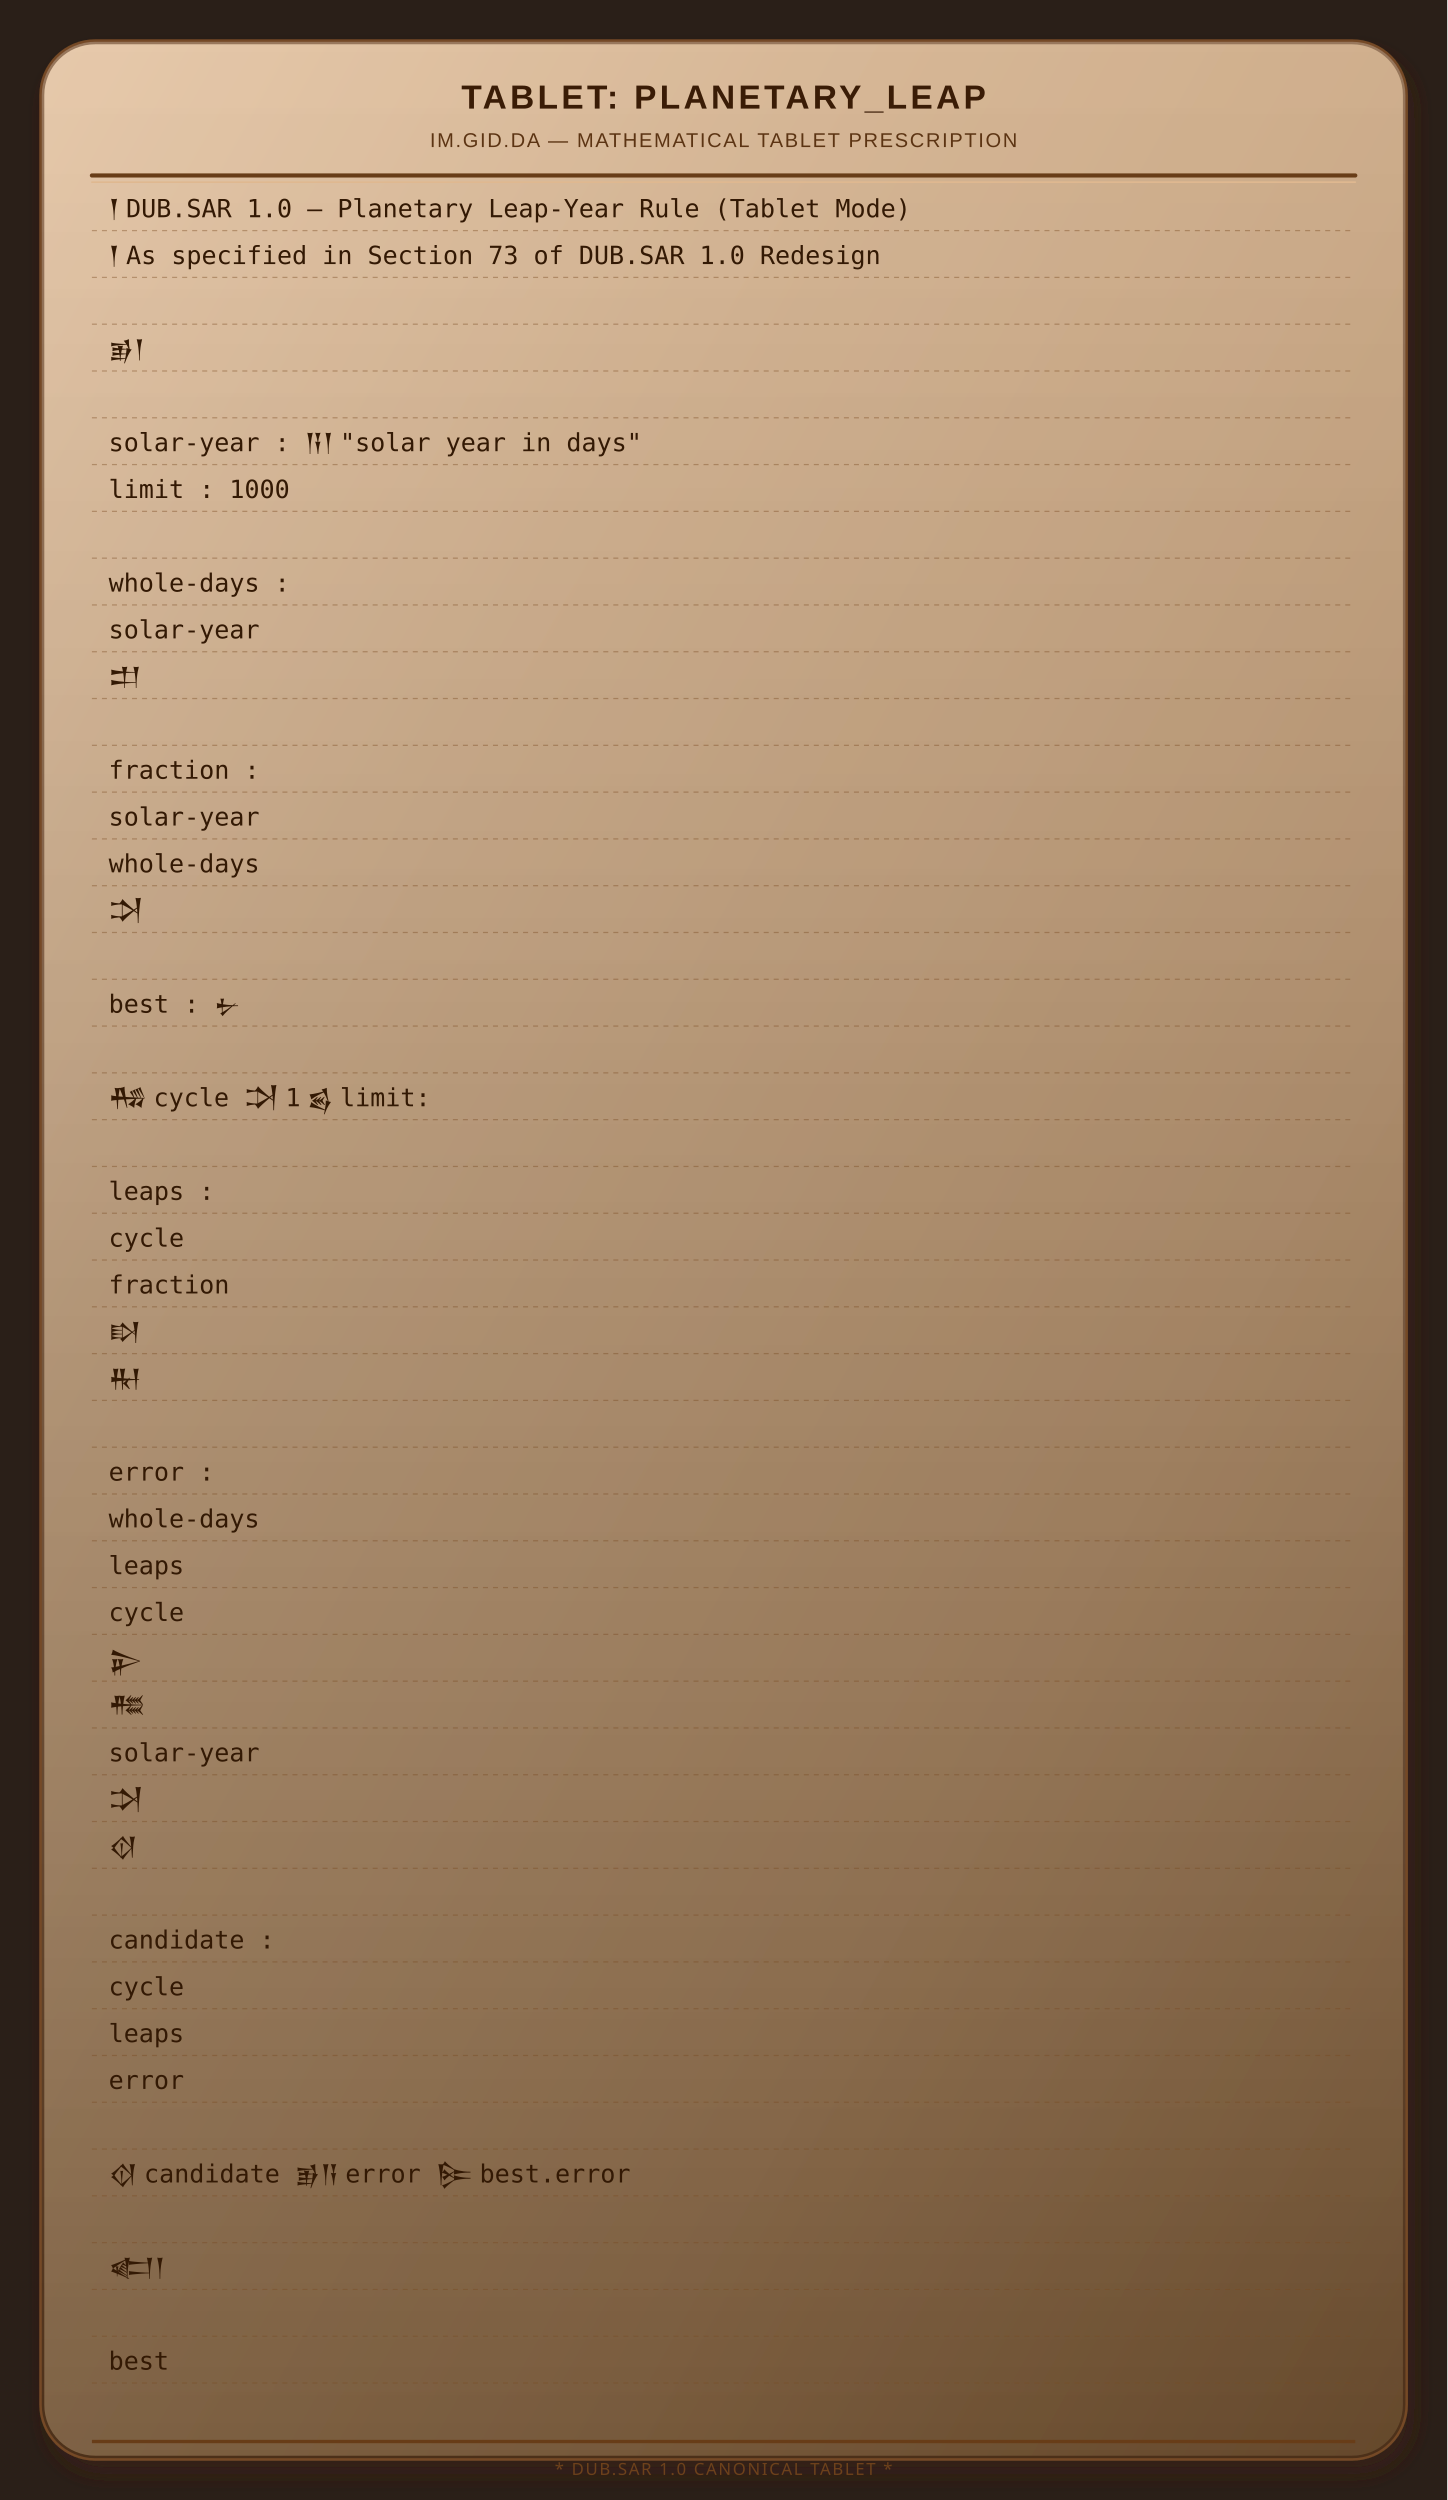
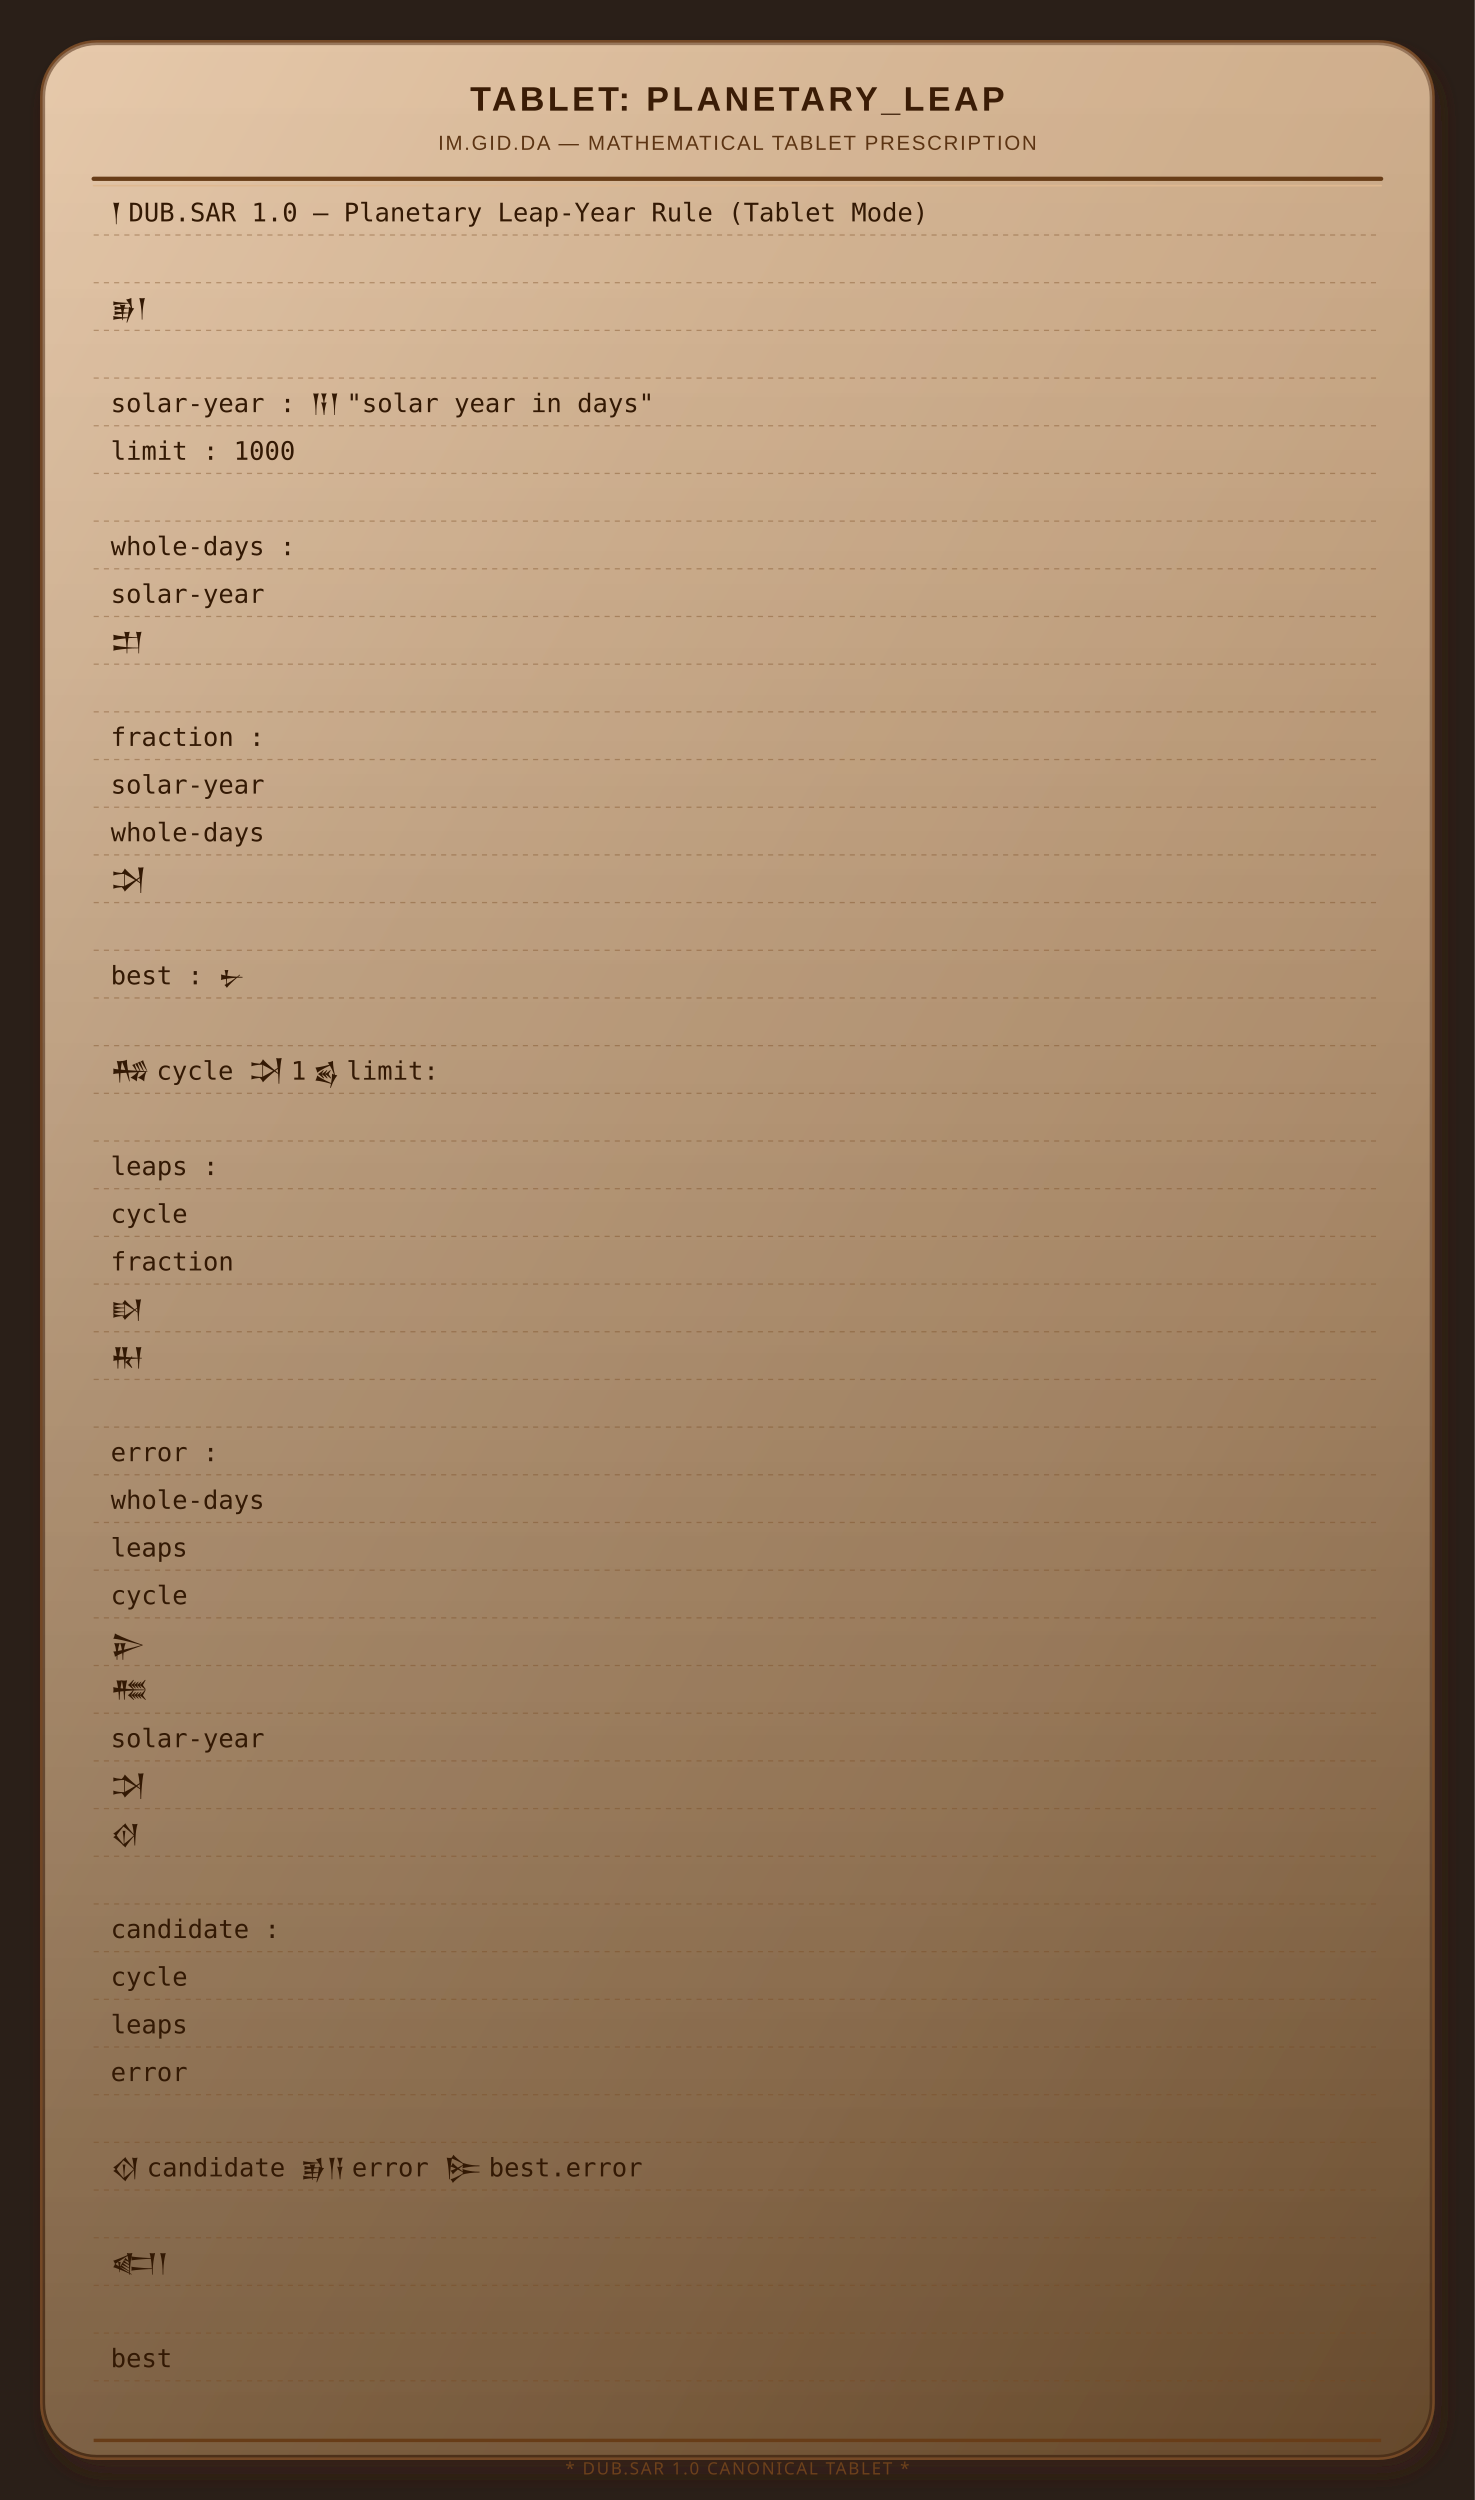
- <svg xmlns="http://www.w3.org/2000/svg" viewBox="0 0 866 1496" width="866" height="1496">
+ <svg xmlns="http://www.w3.org/2000/svg" viewBox="0 0 866 1468" width="866" height="1468">
  <defs>
    <linearGradient id="clayGradient" x1="0%" y1="0%" x2="100%" y2="100%">
      <stop offset="0%" stop-color="#dfb890" />
      <stop offset="30%" stop-color="#caa074" />
      <stop offset="70%" stop-color="#b6895b" />
      <stop offset="100%" stop-color="#9a6e42" />
    </linearGradient>
    <linearGradient id="edgeGlow" x1="0%" y1="0%" x2="0%" y2="100%">
      <stop offset="0%" stop-color="#fff" stop-opacity="0.25" />
      <stop offset="100%" stop-color="#000" stop-opacity="0.35" />
    </linearGradient>
    <filter id="clayShadow" x="-10%" y="-10%" width="130%" height="130%">
      <feDropShadow dx="4" dy="8" stdDeviation="6" flood-color="#3c200c" flood-opacity="0.55" />
    </filter>
  </defs>
-   <rect width="866" height="1496" fill="#2a1f18" />
-   <rect x="25" y="25" width="816" height="1446" rx="32" ry="32" fill="url(#clayGradient)" filter="url(#clayShadow)" stroke="#744a25" stroke-width="3" />
-   <rect x="25" y="25" width="816" height="1446" rx="32" ry="32" fill="url(#edgeGlow)" />
+   <rect width="866" height="1468" fill="#2a1f18" />
+   <rect x="25" y="25" width="816" height="1418" rx="32" ry="32" fill="url(#clayGradient)" filter="url(#clayShadow)" stroke="#744a25" stroke-width="3" />
+   <rect x="25" y="25" width="816" height="1418" rx="32" ry="32" fill="url(#edgeGlow)" />
  <text x="433.0" y="65" text-anchor="middle" font-family="sans-serif, Arial" font-weight="bold" font-size="20" fill="#3a1c06" letter-spacing="2">
    TABLET: PLANETARY_LEAP
  </text>
  <text x="433.0" y="88" text-anchor="middle" font-family="sans-serif, Arial" font-size="12" fill="#5c3413" letter-spacing="1">
    IM.GID.DA — MATHEMATICAL TABLET PRESCRIPTION
  </text>
  <line x1="55" y1="105" x2="811" y2="105" stroke="#683d18" stroke-width="2.5" stroke-linecap="round" />
  <line x1="55" y1="109" x2="811" y2="109" stroke="#dfb890" stroke-width="1" stroke-linecap="round" />
  <g font-family="'Noto Sans Cuneiform', 'Segoe UI Historic', monospace" font-size="15" fill="#331904">
    <line x1="55" y1="138" x2="811" y2="138" stroke="#78481e" stroke-width="0.75" stroke-dasharray="3,3" opacity="0.4" />
    <text x="65" y="130">𒑰 DUB.SAR 1.0 — Planetary Leap-Year Rule (Tablet Mode)</text>
    <line x1="55" y1="166" x2="811" y2="166" stroke="#78481e" stroke-width="0.75" stroke-dasharray="3,3" opacity="0.4" />
-     <text x="65" y="158">𒑰 As specified in Section 73 of DUB.SAR 1.0 Redesign</text>
+     <text x="65" y="158" />
    <line x1="55" y1="194" x2="811" y2="194" stroke="#78481e" stroke-width="0.75" stroke-dasharray="3,3" opacity="0.4" />
-     <text x="65" y="186" />
+     <text x="65" y="186">𒂊𒁹</text>
    <line x1="55" y1="222" x2="811" y2="222" stroke="#78481e" stroke-width="0.75" stroke-dasharray="3,3" opacity="0.4" />
-     <text x="65" y="214">𒂊𒁹</text>
+     <text x="65" y="214" />
    <line x1="55" y1="250" x2="811" y2="250" stroke="#78481e" stroke-width="0.75" stroke-dasharray="3,3" opacity="0.4" />
-     <text x="65" y="242" />
+     <text x="65" y="242">    solar-year : 𒀀𒁹 "solar year in days"</text>
    <line x1="55" y1="278" x2="811" y2="278" stroke="#78481e" stroke-width="0.75" stroke-dasharray="3,3" opacity="0.4" />
-     <text x="65" y="270">    solar-year : 𒀀𒁹 "solar year in days"</text>
+     <text x="65" y="270">    limit : 1000</text>
    <line x1="55" y1="306" x2="811" y2="306" stroke="#78481e" stroke-width="0.75" stroke-dasharray="3,3" opacity="0.4" />
-     <text x="65" y="298">    limit : 1000</text>
+     <text x="65" y="298" />
    <line x1="55" y1="334" x2="811" y2="334" stroke="#78481e" stroke-width="0.75" stroke-dasharray="3,3" opacity="0.4" />
-     <text x="65" y="326" />
+     <text x="65" y="326">    whole-days :</text>
    <line x1="55" y1="362" x2="811" y2="362" stroke="#78481e" stroke-width="0.75" stroke-dasharray="3,3" opacity="0.4" />
-     <text x="65" y="354">    whole-days :</text>
+     <text x="65" y="354">        solar-year</text>
    <line x1="55" y1="390" x2="811" y2="390" stroke="#78481e" stroke-width="0.75" stroke-dasharray="3,3" opacity="0.4" />
-     <text x="65" y="382">        solar-year</text>
+     <text x="65" y="382">        𒄥</text>
    <line x1="55" y1="418" x2="811" y2="418" stroke="#78481e" stroke-width="0.75" stroke-dasharray="3,3" opacity="0.4" />
-     <text x="65" y="410">        𒄥</text>
+     <text x="65" y="410" />
    <line x1="55" y1="446" x2="811" y2="446" stroke="#78481e" stroke-width="0.75" stroke-dasharray="3,3" opacity="0.4" />
-     <text x="65" y="438" />
+     <text x="65" y="438">    fraction :</text>
    <line x1="55" y1="474" x2="811" y2="474" stroke="#78481e" stroke-width="0.75" stroke-dasharray="3,3" opacity="0.4" />
-     <text x="65" y="466">    fraction :</text>
+     <text x="65" y="466">        solar-year</text>
    <line x1="55" y1="502" x2="811" y2="502" stroke="#78481e" stroke-width="0.75" stroke-dasharray="3,3" opacity="0.4" />
-     <text x="65" y="494">        solar-year</text>
+     <text x="65" y="494">        whole-days</text>
    <line x1="55" y1="530" x2="811" y2="530" stroke="#78481e" stroke-width="0.75" stroke-dasharray="3,3" opacity="0.4" />
-     <text x="65" y="522">        whole-days</text>
+     <text x="65" y="522">        𒋫</text>
    <line x1="55" y1="558" x2="811" y2="558" stroke="#78481e" stroke-width="0.75" stroke-dasharray="3,3" opacity="0.4" />
-     <text x="65" y="550">        𒋫</text>
+     <text x="65" y="550" />
    <line x1="55" y1="586" x2="811" y2="586" stroke="#78481e" stroke-width="0.75" stroke-dasharray="3,3" opacity="0.4" />
-     <text x="65" y="578" />
+     <text x="65" y="578">    best : 𒉡</text>
    <line x1="55" y1="614" x2="811" y2="614" stroke="#78481e" stroke-width="0.75" stroke-dasharray="3,3" opacity="0.4" />
-     <text x="65" y="606">    best : 𒉡</text>
+     <text x="65" y="606" />
    <line x1="55" y1="642" x2="811" y2="642" stroke="#78481e" stroke-width="0.75" stroke-dasharray="3,3" opacity="0.4" />
-     <text x="65" y="634" />
+     <text x="65" y="634">    𒄀 cycle 𒋫 1 𒌗 limit:</text>
    <line x1="55" y1="670" x2="811" y2="670" stroke="#78481e" stroke-width="0.75" stroke-dasharray="3,3" opacity="0.4" />
-     <text x="65" y="662">    𒄀 cycle 𒋫 1 𒌗 limit:</text>
+     <text x="65" y="662" />
    <line x1="55" y1="698" x2="811" y2="698" stroke="#78481e" stroke-width="0.75" stroke-dasharray="3,3" opacity="0.4" />
-     <text x="65" y="690" />
+     <text x="65" y="690">        leaps :</text>
    <line x1="55" y1="726" x2="811" y2="726" stroke="#78481e" stroke-width="0.75" stroke-dasharray="3,3" opacity="0.4" />
-     <text x="65" y="718">        leaps :</text>
+     <text x="65" y="718">            cycle</text>
    <line x1="55" y1="754" x2="811" y2="754" stroke="#78481e" stroke-width="0.75" stroke-dasharray="3,3" opacity="0.4" />
-     <text x="65" y="746">            cycle</text>
+     <text x="65" y="746">            fraction</text>
    <line x1="55" y1="782" x2="811" y2="782" stroke="#78481e" stroke-width="0.75" stroke-dasharray="3,3" opacity="0.4" />
-     <text x="65" y="774">            fraction</text>
+     <text x="65" y="774">            𒊭</text>
    <line x1="55" y1="810" x2="811" y2="810" stroke="#78481e" stroke-width="0.75" stroke-dasharray="3,3" opacity="0.4" />
-     <text x="65" y="802">            𒊭</text>
+     <text x="65" y="802">            𒊑</text>
    <line x1="55" y1="838" x2="811" y2="838" stroke="#78481e" stroke-width="0.75" stroke-dasharray="3,3" opacity="0.4" />
-     <text x="65" y="830">            𒊑</text>
+     <text x="65" y="830" />
    <line x1="55" y1="866" x2="811" y2="866" stroke="#78481e" stroke-width="0.75" stroke-dasharray="3,3" opacity="0.4" />
-     <text x="65" y="858" />
+     <text x="65" y="858">        error :</text>
    <line x1="55" y1="894" x2="811" y2="894" stroke="#78481e" stroke-width="0.75" stroke-dasharray="3,3" opacity="0.4" />
-     <text x="65" y="886">        error :</text>
+     <text x="65" y="886">            whole-days</text>
    <line x1="55" y1="922" x2="811" y2="922" stroke="#78481e" stroke-width="0.75" stroke-dasharray="3,3" opacity="0.4" />
-     <text x="65" y="914">            whole-days</text>
+     <text x="65" y="914">            leaps</text>
    <line x1="55" y1="950" x2="811" y2="950" stroke="#78481e" stroke-width="0.75" stroke-dasharray="3,3" opacity="0.4" />
-     <text x="65" y="942">            leaps</text>
+     <text x="65" y="942">            cycle</text>
    <line x1="55" y1="978" x2="811" y2="978" stroke="#78481e" stroke-width="0.75" stroke-dasharray="3,3" opacity="0.4" />
-     <text x="65" y="970">            cycle</text>
+     <text x="65" y="970">            𒉌</text>
    <line x1="55" y1="1006" x2="811" y2="1006" stroke="#78481e" stroke-width="0.75" stroke-dasharray="3,3" opacity="0.4" />
-     <text x="65" y="998">            𒉌</text>
+     <text x="65" y="998">            𒍣</text>
    <line x1="55" y1="1034" x2="811" y2="1034" stroke="#78481e" stroke-width="0.75" stroke-dasharray="3,3" opacity="0.4" />
-     <text x="65" y="1026">            𒍣</text>
+     <text x="65" y="1026">            solar-year</text>
    <line x1="55" y1="1062" x2="811" y2="1062" stroke="#78481e" stroke-width="0.75" stroke-dasharray="3,3" opacity="0.4" />
-     <text x="65" y="1054">            solar-year</text>
+     <text x="65" y="1054">            𒋫</text>
    <line x1="55" y1="1090" x2="811" y2="1090" stroke="#78481e" stroke-width="0.75" stroke-dasharray="3,3" opacity="0.4" />
-     <text x="65" y="1082">            𒋫</text>
+     <text x="65" y="1082">            𒋼</text>
    <line x1="55" y1="1118" x2="811" y2="1118" stroke="#78481e" stroke-width="0.75" stroke-dasharray="3,3" opacity="0.4" />
-     <text x="65" y="1110">            𒋼</text>
+     <text x="65" y="1110" />
    <line x1="55" y1="1146" x2="811" y2="1146" stroke="#78481e" stroke-width="0.75" stroke-dasharray="3,3" opacity="0.4" />
-     <text x="65" y="1138" />
+     <text x="65" y="1138">        candidate :</text>
    <line x1="55" y1="1174" x2="811" y2="1174" stroke="#78481e" stroke-width="0.75" stroke-dasharray="3,3" opacity="0.4" />
-     <text x="65" y="1166">        candidate :</text>
+     <text x="65" y="1166">            cycle</text>
    <line x1="55" y1="1202" x2="811" y2="1202" stroke="#78481e" stroke-width="0.75" stroke-dasharray="3,3" opacity="0.4" />
-     <text x="65" y="1194">            cycle</text>
+     <text x="65" y="1194">            leaps</text>
    <line x1="55" y1="1230" x2="811" y2="1230" stroke="#78481e" stroke-width="0.75" stroke-dasharray="3,3" opacity="0.4" />
-     <text x="65" y="1222">            leaps</text>
+     <text x="65" y="1222">            error</text>
    <line x1="55" y1="1258" x2="811" y2="1258" stroke="#78481e" stroke-width="0.75" stroke-dasharray="3,3" opacity="0.4" />
-     <text x="65" y="1250">            error</text>
+     <text x="65" y="1250" />
    <line x1="55" y1="1286" x2="811" y2="1286" stroke="#78481e" stroke-width="0.75" stroke-dasharray="3,3" opacity="0.4" />
-     <text x="65" y="1278" />
+     <text x="65" y="1278">        𒋼 candidate 𒂊𒀀 error 𒌉 best.error</text>
    <line x1="55" y1="1314" x2="811" y2="1314" stroke="#78481e" stroke-width="0.75" stroke-dasharray="3,3" opacity="0.4" />
-     <text x="65" y="1306">        𒋼 candidate 𒂊𒀀 error 𒌉 best.error</text>
+     <text x="65" y="1306" />
    <line x1="55" y1="1342" x2="811" y2="1342" stroke="#78481e" stroke-width="0.75" stroke-dasharray="3,3" opacity="0.4" />
-     <text x="65" y="1334" />
+     <text x="65" y="1334">𒅗𒁹</text>
    <line x1="55" y1="1370" x2="811" y2="1370" stroke="#78481e" stroke-width="0.75" stroke-dasharray="3,3" opacity="0.4" />
-     <text x="65" y="1362">𒅗𒁹</text>
+     <text x="65" y="1362" />
    <line x1="55" y1="1398" x2="811" y2="1398" stroke="#78481e" stroke-width="0.75" stroke-dasharray="3,3" opacity="0.4" />
-     <text x="65" y="1390" />
-     <line x1="55" y1="1426" x2="811" y2="1426" stroke="#78481e" stroke-width="0.75" stroke-dasharray="3,3" opacity="0.4" />
-     <text x="65" y="1418">    best</text>
+     <text x="65" y="1390">    best</text>
  </g>
-   <line x1="55" y1="1461" x2="811" y2="1461" stroke="#683d18" stroke-width="2" />
-   <text x="433.0" y="1481" text-anchor="middle" font-family="sans-serif" font-size="10" fill="#6d411b" letter-spacing="1">
+   <line x1="55" y1="1433" x2="811" y2="1433" stroke="#683d18" stroke-width="2" />
+   <text x="433.0" y="1453" text-anchor="middle" font-family="sans-serif" font-size="10" fill="#6d411b" letter-spacing="1">
    * DUB.SAR 1.0 CANONICAL TABLET *
  </text>
</svg>
